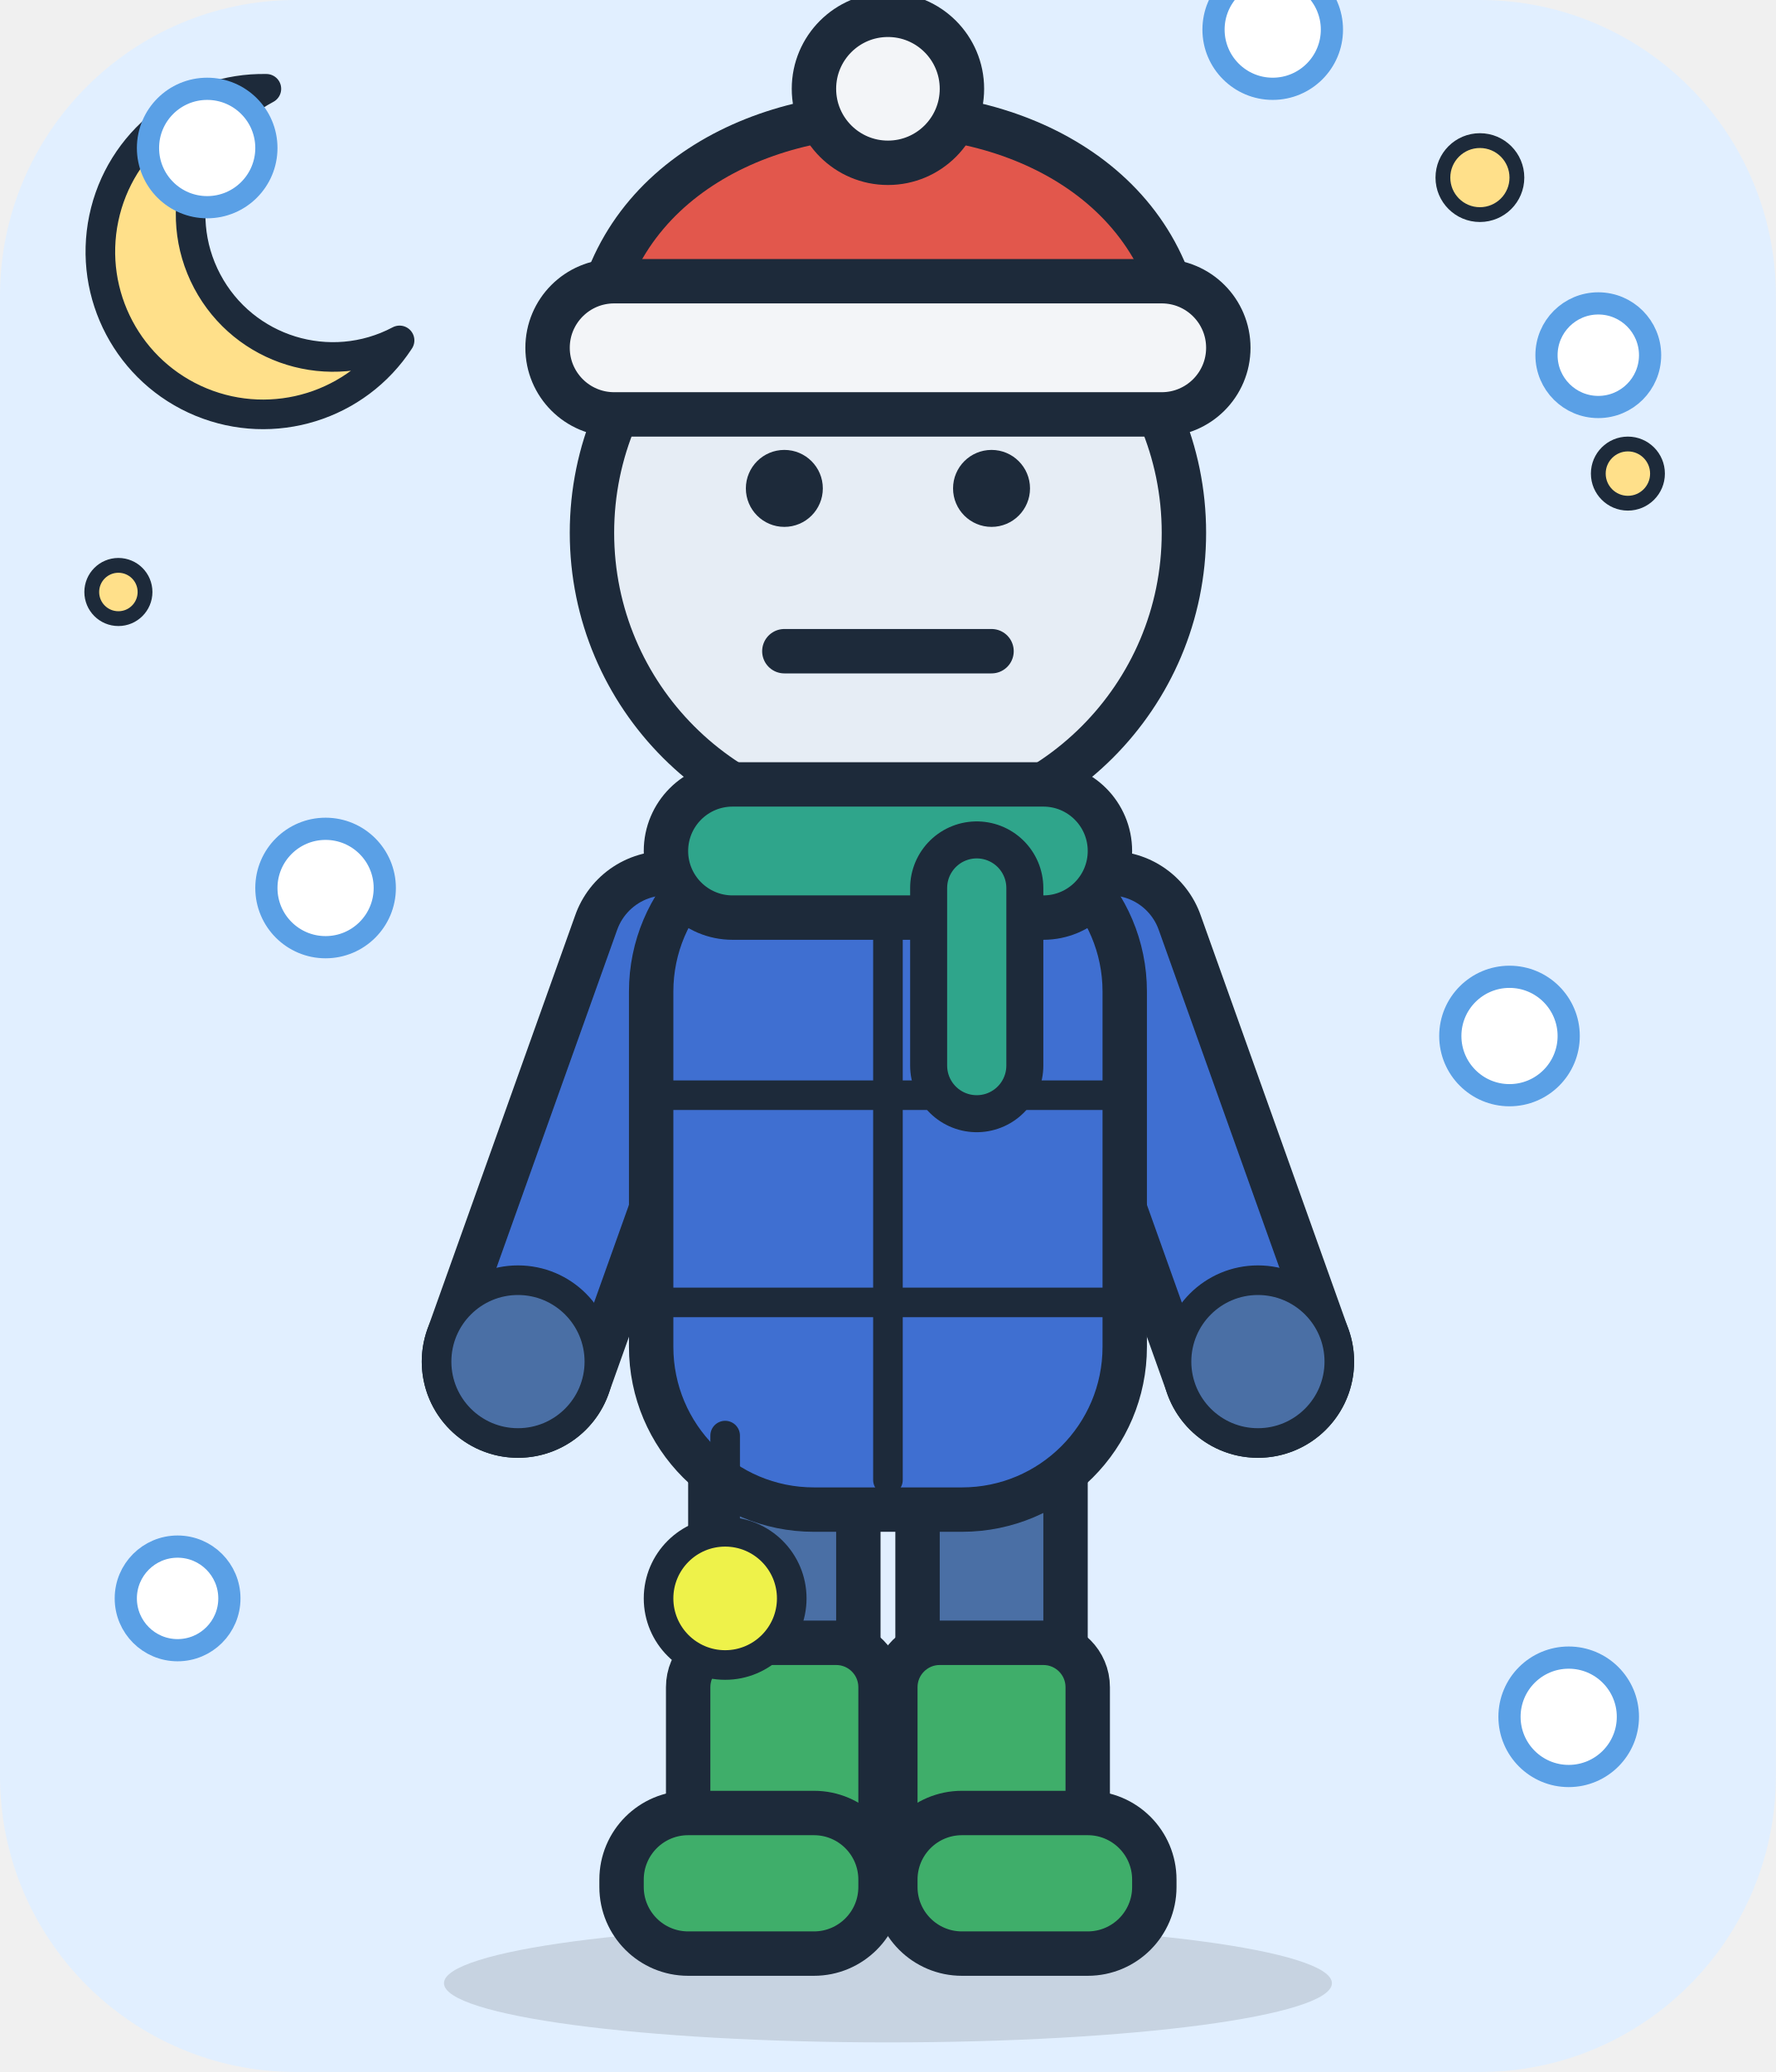
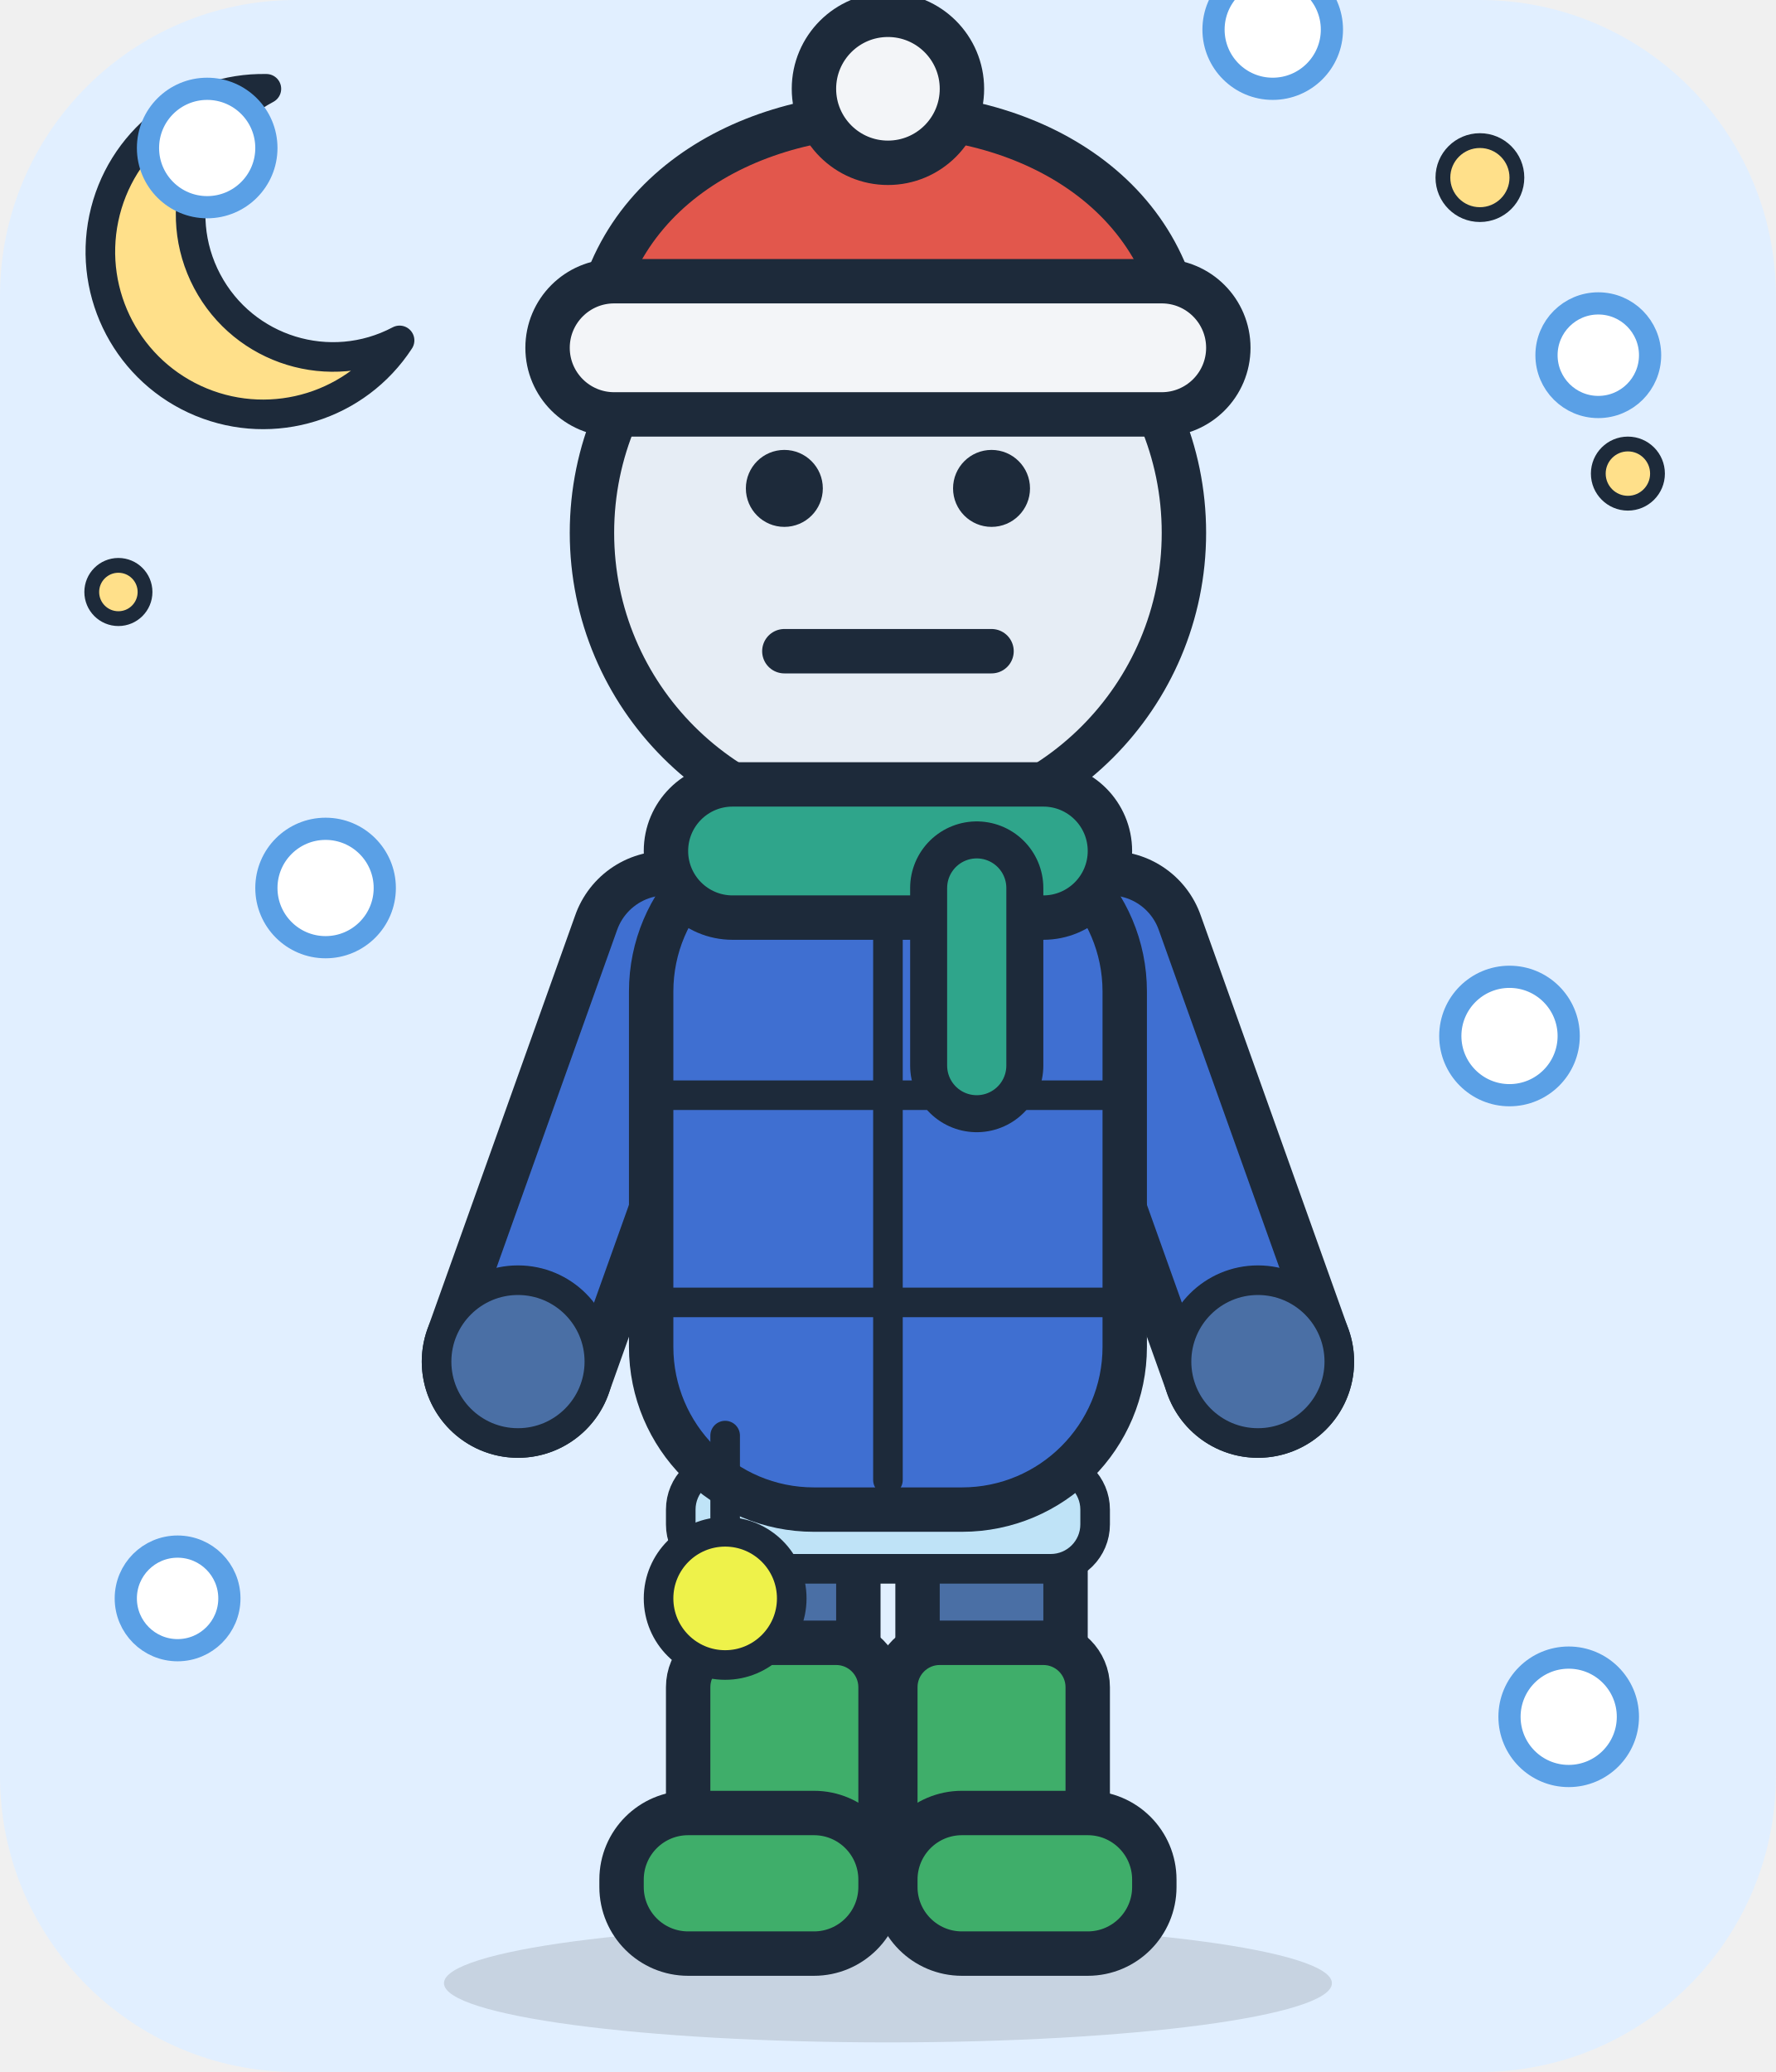
<svg xmlns="http://www.w3.org/2000/svg" viewBox="0 0 120 140" width="240" height="280" role="img">
  <rect width="120" height="140" rx="20" fill="#e1efff" />
  <ellipse cx="60" cy="134" rx="30" ry="4" fill="rgba(0,0,0,.12)" />
  <path d="M18 6 a11 11 0 1 0 9 17 a9 9 0 0 1 -9 -17Z" fill="#ffe08a" stroke="#1d2a3a" stroke-width="2" stroke-linejoin="round" />
  <g fill="#ffe08a" stroke="#1d2a3a" stroke-width="1">
    <circle cx="100" cy="12" r="2.5" />
    <circle cx="110" cy="32" r="2" />
    <circle cx="8" cy="40" r="1.8" />
  </g>
  <g>
    <g>
      <path d="M53 100 V126" fill="none" stroke="#1d2a3a" stroke-width="13" stroke-linecap="round" />
      <path d="M53 100 V126" fill="none" stroke="#4a6fa5" stroke-width="7" stroke-linecap="round" />
      <path d="M67 100 V126" fill="none" stroke="#1d2a3a" stroke-width="13" stroke-linecap="round" />
      <path d="M67 100 V126" fill="none" stroke="#4a6fa5" stroke-width="7" stroke-linecap="round" />
+       <rect x="46" y="99" width="28" height="7" rx="3" fill="#bfe3f7" stroke="#1d2a3a" stroke-width="2" stroke-linecap="round" stroke-linejoin="round" />
+       <rect x="46.5" y="117" width="13" height="6" rx="2" fill="#c96a4a" stroke="#1d2a3a" stroke-width="2" stroke-linecap="round" stroke-linejoin="round" />
+       <rect x="60.5" y="117" width="13" height="6" rx="2" fill="#c96a4a" stroke="#1d2a3a" stroke-width="2" stroke-linecap="round" stroke-linejoin="round" />
      <rect x="46.5" y="111" width="13" height="17" rx="3" fill="#3fae6a" stroke="#1d2a3a" stroke-width="3" stroke-linecap="round" stroke-linejoin="round" />
      <rect x="42" y="122.5" width="17.5" height="9.5" rx="4.5" fill="#3fae6a" stroke="#1d2a3a" stroke-width="3" stroke-linecap="round" stroke-linejoin="round" />
      <rect x="60.5" y="111" width="13" height="17" rx="3" fill="#3fae6a" stroke="#1d2a3a" stroke-width="3" stroke-linecap="round" stroke-linejoin="round" />
      <rect x="60.5" y="122.5" width="17.5" height="9.5" rx="4.5" fill="#3fae6a" stroke="#1d2a3a" stroke-width="3" stroke-linecap="round" stroke-linejoin="round" />
      <path d="M45 64 L35 92" fill="none" stroke="#1d2a3a" stroke-width="13" stroke-linecap="round" />
      <path d="M45 64 L35 92" fill="none" stroke="#3f6fd1" stroke-width="7" stroke-linecap="round" />
      <path d="M75 64 L85 92" fill="none" stroke="#1d2a3a" stroke-width="13" stroke-linecap="round" />
      <path d="M75 64 L85 92" fill="none" stroke="#3f6fd1" stroke-width="7" stroke-linecap="round" />
      <rect x="44" y="56" width="32" height="46" rx="11" fill="#3f6fd1" stroke="#1d2a3a" stroke-width="3" stroke-linecap="round" stroke-linejoin="round" />
      <path d="M60 58 V100" fill="none" stroke="#1d2a3a" stroke-width="2" stroke-linecap="round" stroke-linejoin="round" />
      <path d="M45.5 74 H74.5 M45.5 88 H74.5" fill="none" stroke="#1d2a3a" stroke-width="2" stroke-linecap="round" stroke-linejoin="round" />
      <path d="M49 97 V104" fill="none" stroke="#1d2a3a" stroke-width="2" stroke-linecap="round" stroke-linejoin="round" />
      <circle cx="49" cy="108" r="4.5" fill="#eef24a" stroke="#1d2a3a" stroke-width="2" stroke-linecap="round" stroke-linejoin="round" />
      <circle cx="60" cy="36" r="20" fill="#e6edf5" stroke="#1d2a3a" stroke-width="3" stroke-linecap="round" stroke-linejoin="round" />
      <circle cx="53" cy="33" r="2.6" fill="#1d2a3a" />
      <circle cx="67" cy="33" r="2.6" fill="#1d2a3a" />
      <path d="M53 44 H67" fill="none" stroke="#1d2a3a" stroke-width="3" stroke-linecap="round" stroke-linejoin="round" />
      <path d="M40 25 C40 2 80 2 80 25Z" fill="#e2574c" stroke="#1d2a3a" stroke-width="3" stroke-linecap="round" stroke-linejoin="round" />
      <rect x="37" y="19" width="46" height="9" rx="4.5" fill="#f3f5f8" stroke="#1d2a3a" stroke-width="3" stroke-linecap="round" stroke-linejoin="round" />
      <circle cx="60" cy="6" r="5" fill="#f3f5f8" stroke="#1d2a3a" stroke-width="3" stroke-linecap="round" stroke-linejoin="round" />
      <rect x="45" y="53" width="30" height="9" rx="4.5" fill="#2fa58b" stroke="#1d2a3a" stroke-width="3" stroke-linecap="round" stroke-linejoin="round" />
      <path d="M66 60 v12" fill="none" stroke="#1d2a3a" stroke-width="9" stroke-linecap="round" />
      <path d="M66 60 v12" fill="none" stroke="#2fa58b" stroke-width="4" stroke-linecap="round" />
      <circle cx="35" cy="92" r="5.5" fill="#4a6fa5" stroke="#1d2a3a" stroke-width="2" stroke-linecap="round" stroke-linejoin="round" />
      <circle cx="85" cy="92" r="5.5" fill="#4a6fa5" stroke="#1d2a3a" stroke-width="2" stroke-linecap="round" stroke-linejoin="round" />
    </g>
  </g>
  <g class="fx-fall slow" fill="#ffffff" stroke="#5aa0e6" stroke-width="1.5">
    <circle cx="14" cy="10" r="4" />
    <circle cx="40" cy="-8" r="3.5" />
    <circle cx="86" cy="2" r="4" />
    <circle cx="108" cy="24" r="3.5" />
    <circle cx="22" cy="60" r="4" />
    <circle cx="102" cy="70" r="4" />
    <circle cx="12" cy="108" r="3.5" />
    <circle cx="106" cy="116" r="4" />
    <circle cx="64" cy="-16" r="3.5" />
  </g>
</svg>
